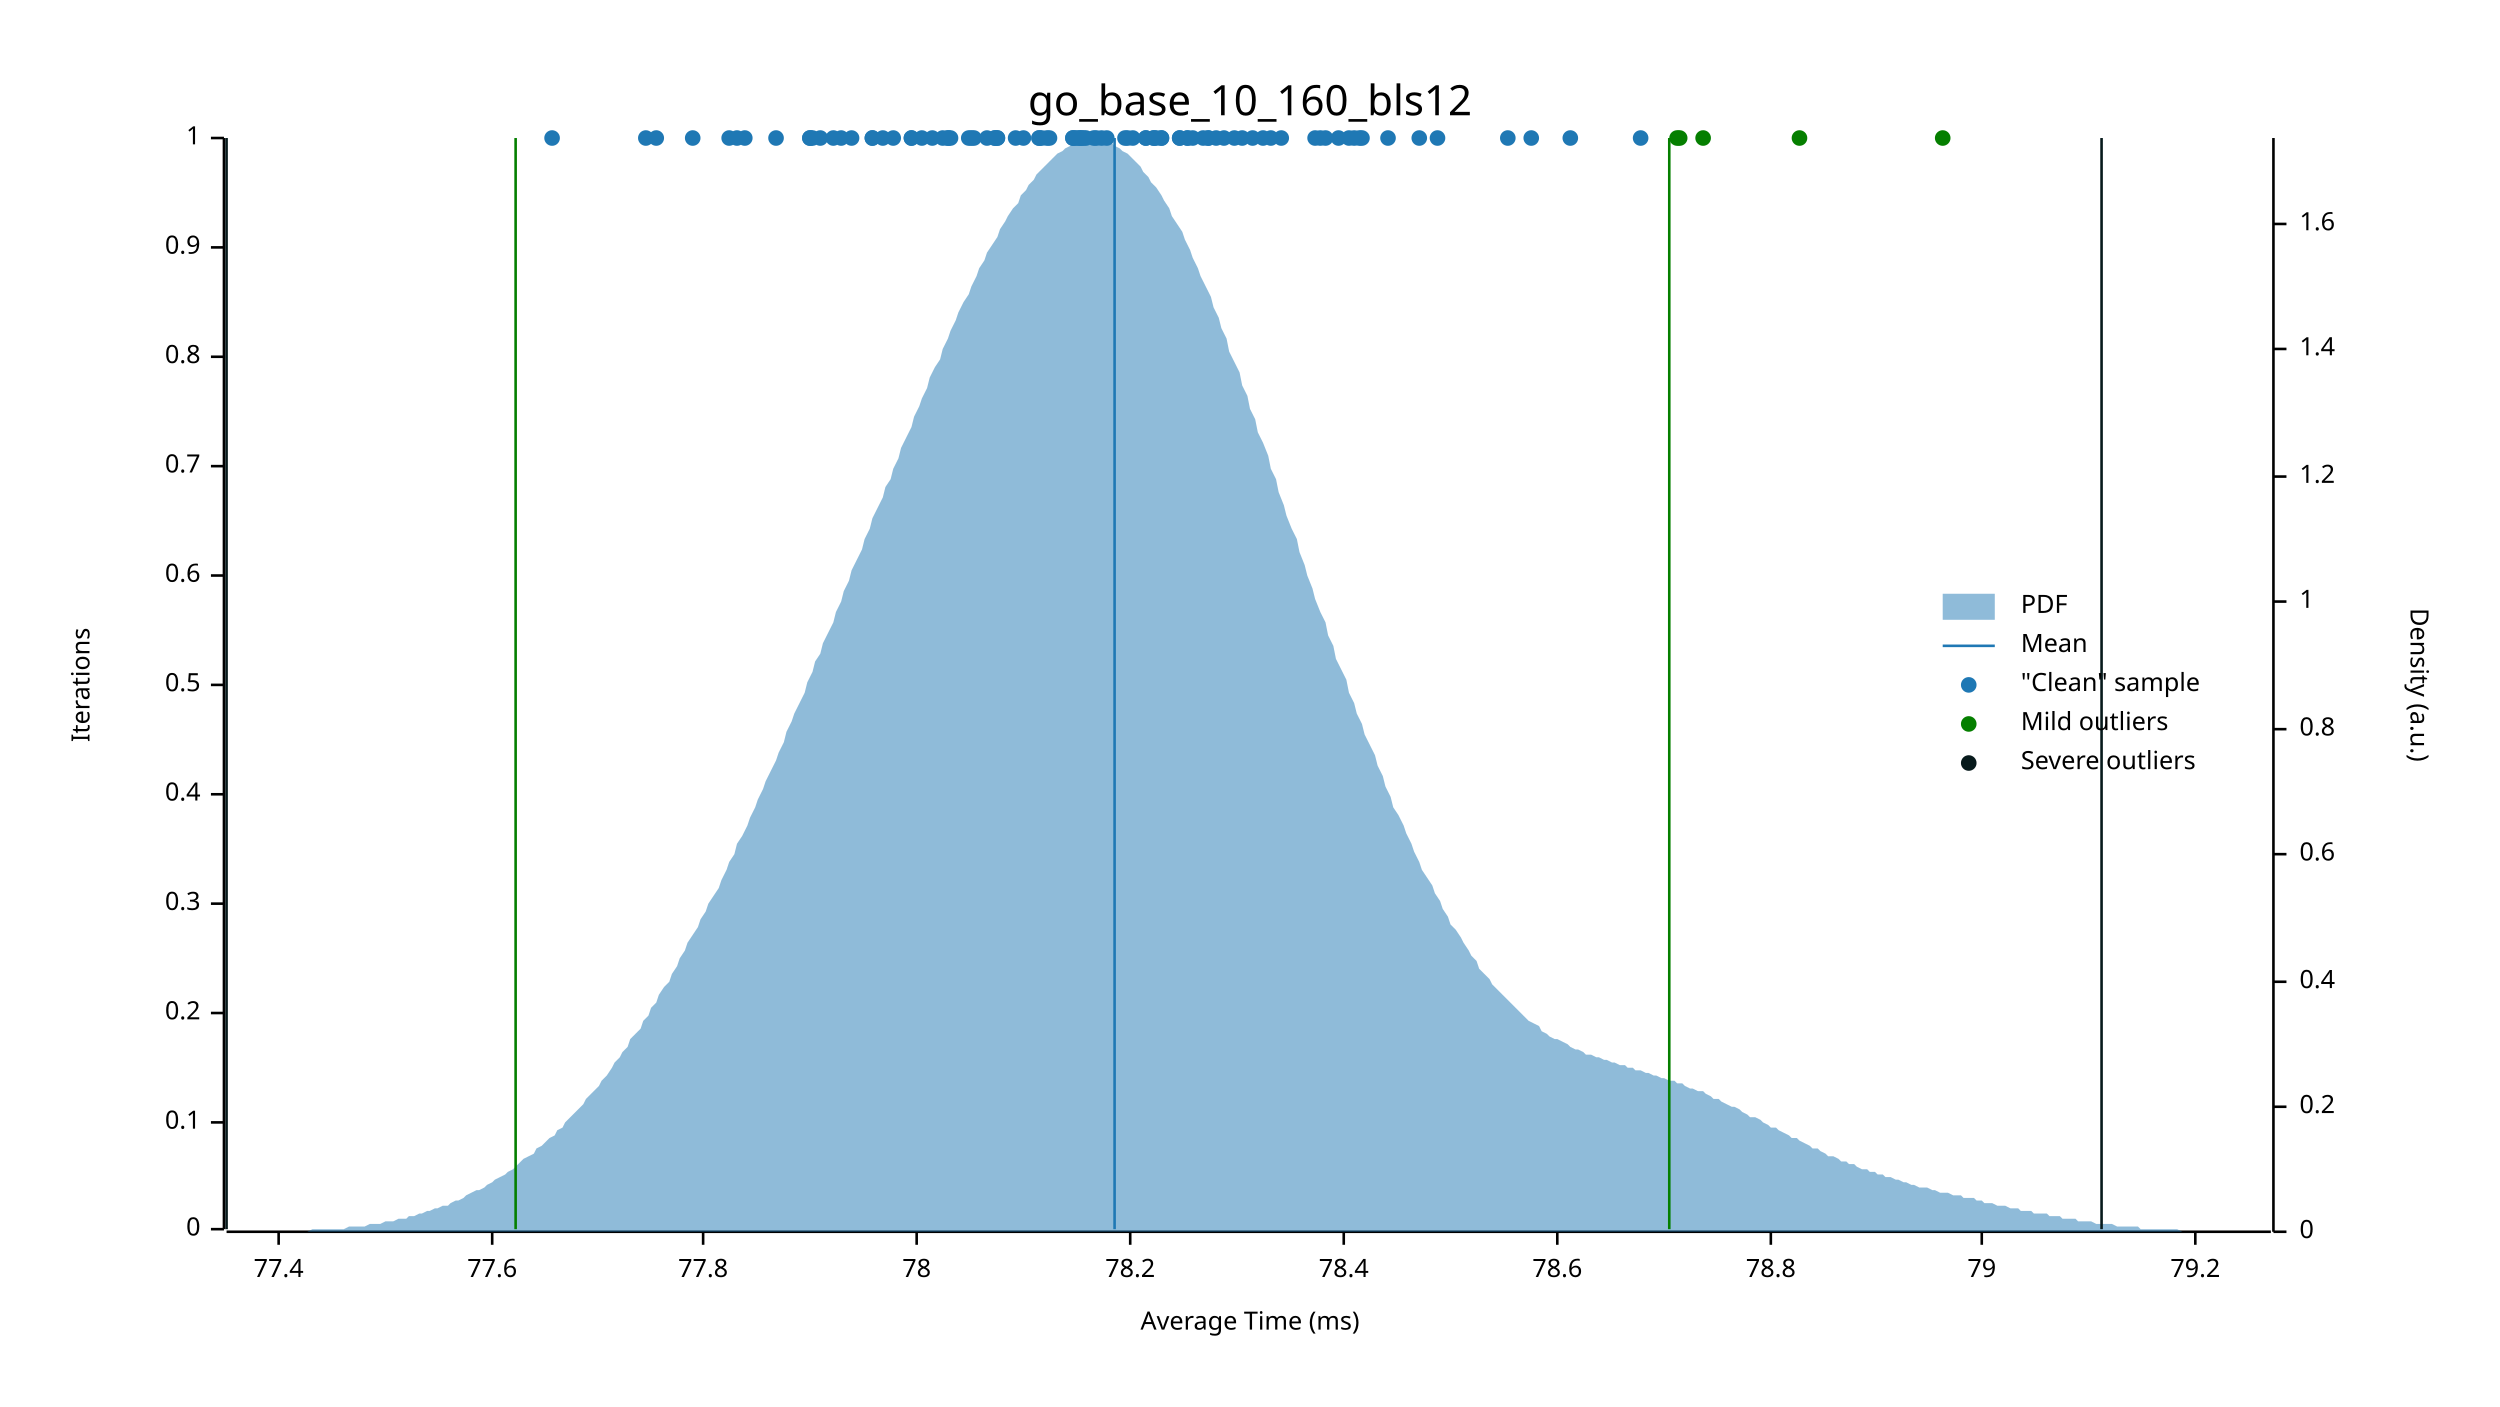
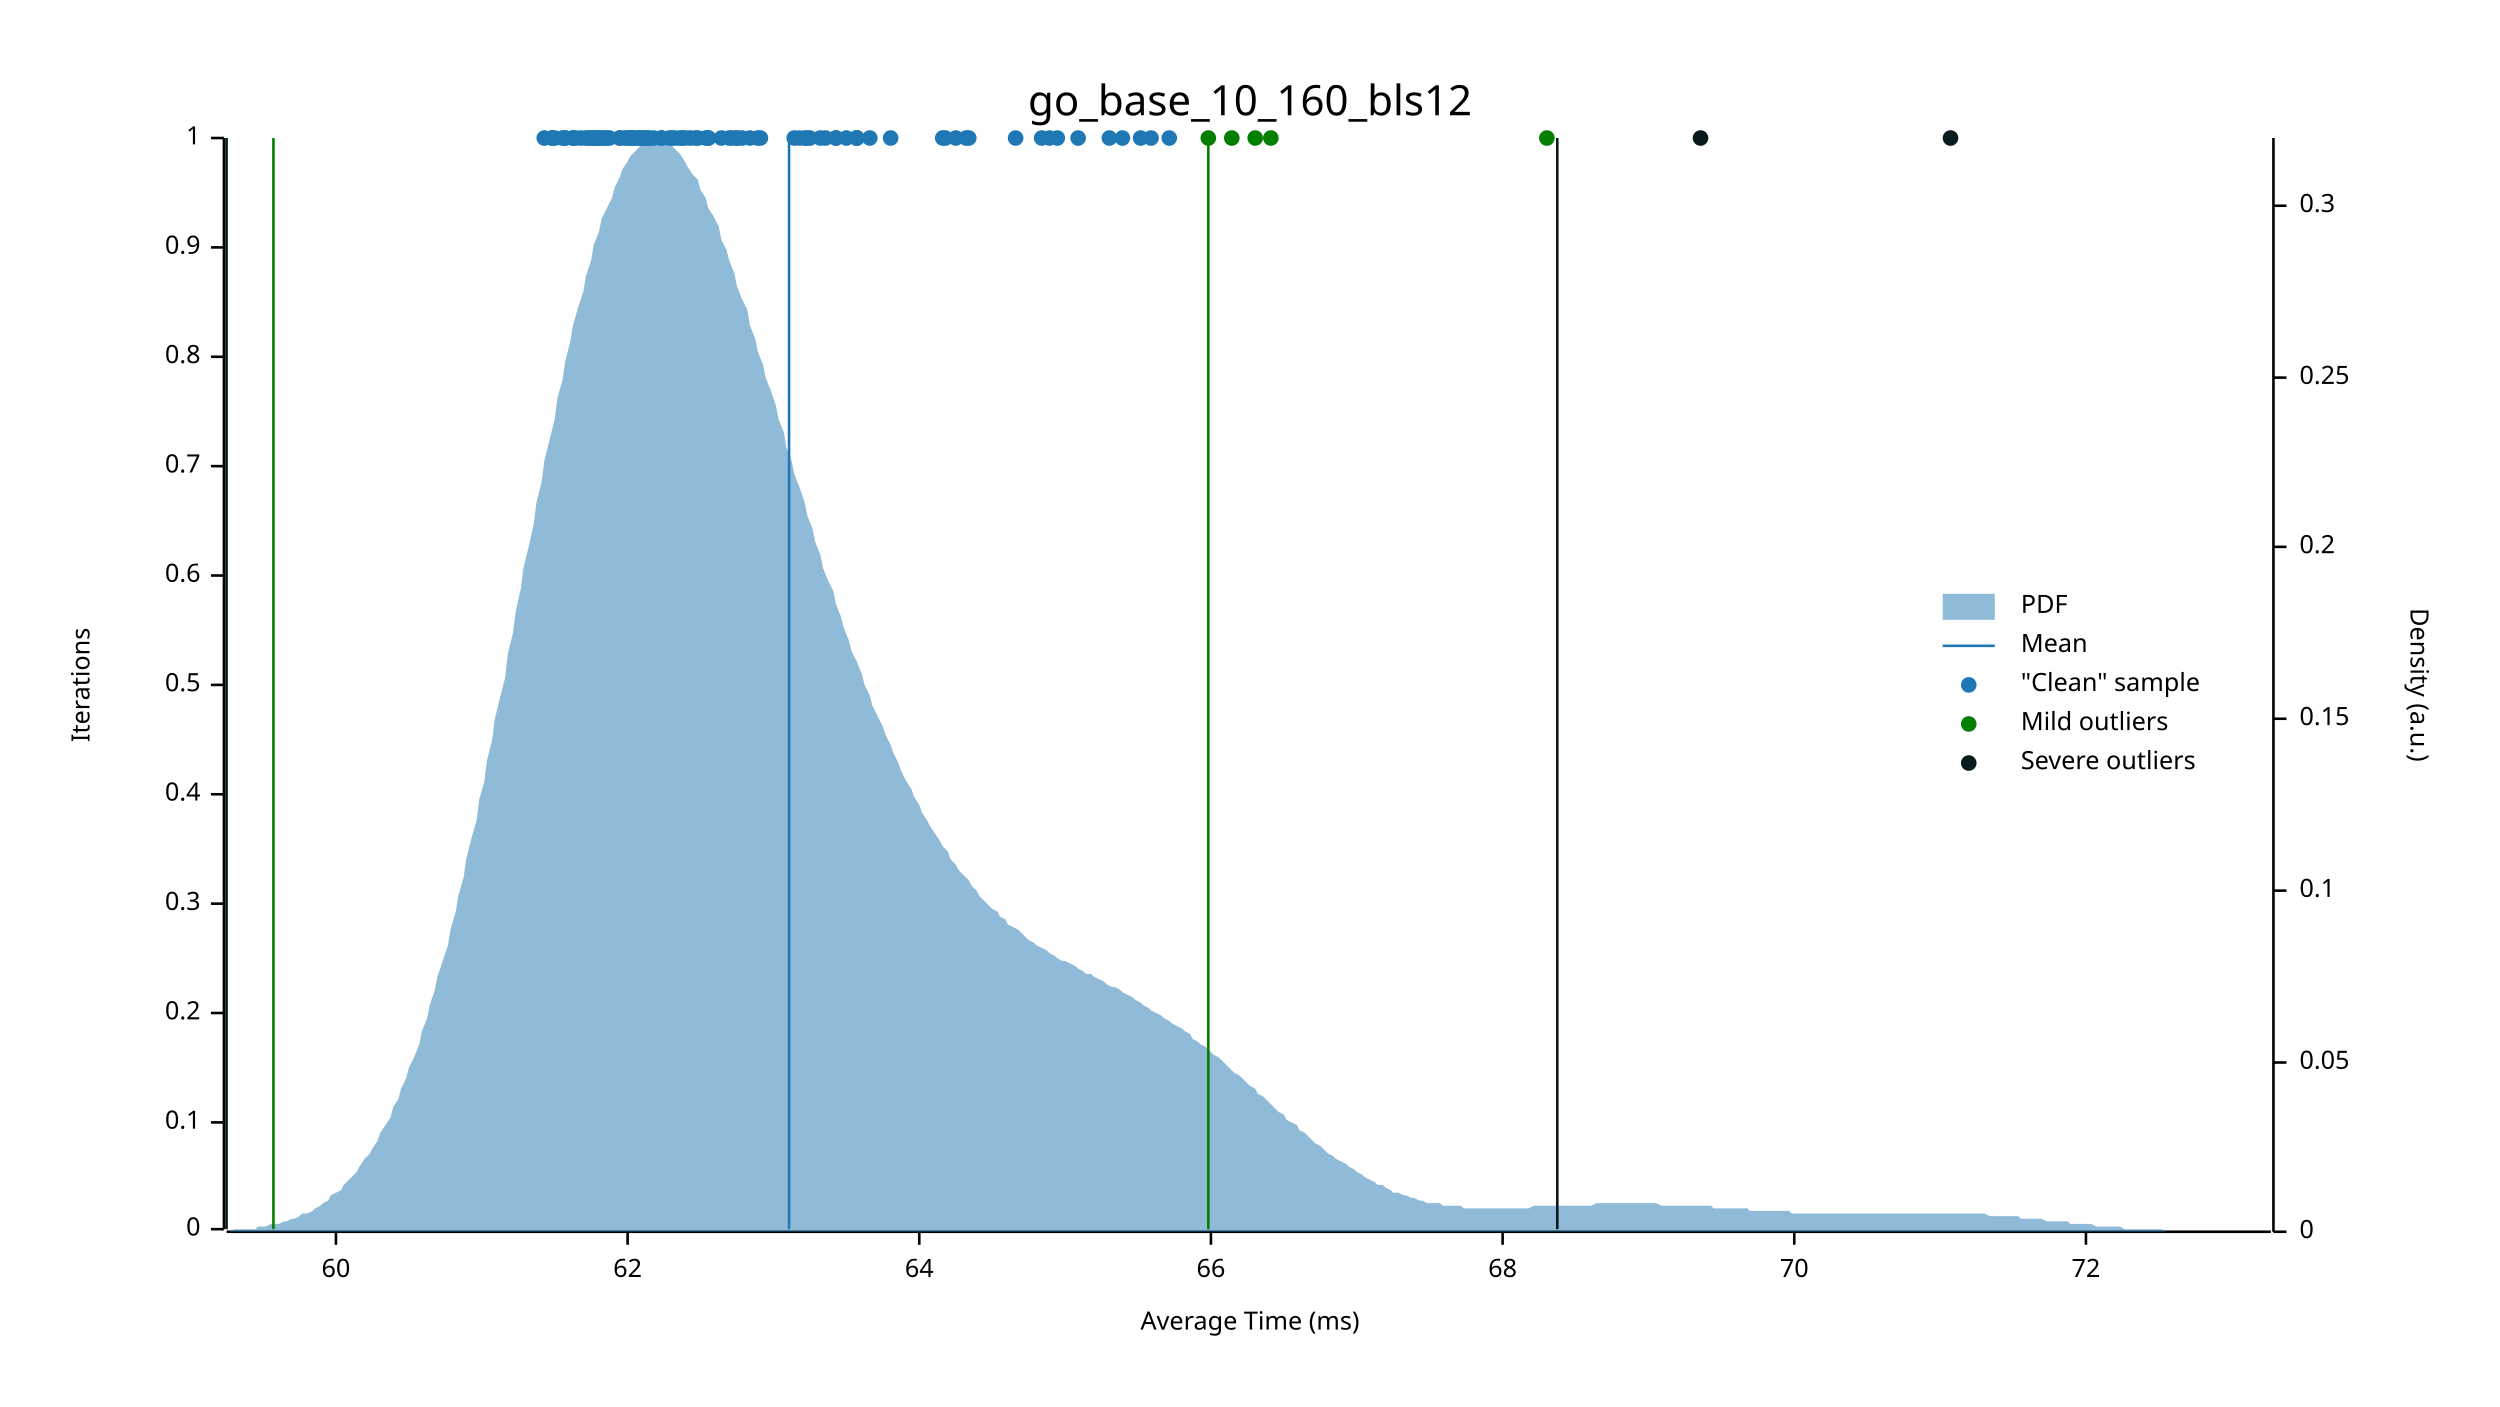
<svg xmlns="http://www.w3.org/2000/svg" width="960" height="540" viewBox="0 0 960 540">
  <text x="480" y="32" dy="0.76em" text-anchor="middle" font-family="sans-serif" font-size="16.129" opacity="1" fill="#000000">
go_base_10_160_bls12
</text>
  <text x="27" y="263" dy="0.76em" text-anchor="middle" font-family="sans-serif" font-size="9.677" opacity="1" fill="#000000" transform="rotate(270, 27, 263)">
Iterations
</text>
  <text x="480" y="513" dy="-0.5ex" text-anchor="middle" font-family="sans-serif" font-size="9.677" opacity="1" fill="#000000">
Average Time (ms)
</text>
  <polyline fill="none" opacity="1" stroke="#000000" stroke-width="1" points="86,53 86,472 " />
  <text x="77" y="472" dy="0.5ex" text-anchor="end" font-family="sans-serif" font-size="9.677" opacity="1" fill="#000000">
0
</text>
  <polyline fill="none" opacity="1" stroke="#000000" stroke-width="1" points="81,472 86,472 " />
  <text x="77" y="431" dy="0.5ex" text-anchor="end" font-family="sans-serif" font-size="9.677" opacity="1" fill="#000000">
0.1
</text>
  <polyline fill="none" opacity="1" stroke="#000000" stroke-width="1" points="81,431 86,431 " />
  <text x="77" y="389" dy="0.5ex" text-anchor="end" font-family="sans-serif" font-size="9.677" opacity="1" fill="#000000">
0.2
</text>
  <polyline fill="none" opacity="1" stroke="#000000" stroke-width="1" points="81,389 86,389 " />
  <text x="77" y="347" dy="0.5ex" text-anchor="end" font-family="sans-serif" font-size="9.677" opacity="1" fill="#000000">
0.3
</text>
  <polyline fill="none" opacity="1" stroke="#000000" stroke-width="1" points="81,347 86,347 " />
  <text x="77" y="305" dy="0.5ex" text-anchor="end" font-family="sans-serif" font-size="9.677" opacity="1" fill="#000000">
0.4
</text>
  <polyline fill="none" opacity="1" stroke="#000000" stroke-width="1" points="81,305 86,305 " />
  <text x="77" y="263" dy="0.5ex" text-anchor="end" font-family="sans-serif" font-size="9.677" opacity="1" fill="#000000">
0.5
</text>
  <polyline fill="none" opacity="1" stroke="#000000" stroke-width="1" points="81,263 86,263 " />
  <text x="77" y="221" dy="0.5ex" text-anchor="end" font-family="sans-serif" font-size="9.677" opacity="1" fill="#000000">
0.6
</text>
  <polyline fill="none" opacity="1" stroke="#000000" stroke-width="1" points="81,221 86,221 " />
  <text x="77" y="179" dy="0.5ex" text-anchor="end" font-family="sans-serif" font-size="9.677" opacity="1" fill="#000000">
0.7
</text>
  <polyline fill="none" opacity="1" stroke="#000000" stroke-width="1" points="81,179 86,179 " />
  <text x="77" y="137" dy="0.5ex" text-anchor="end" font-family="sans-serif" font-size="9.677" opacity="1" fill="#000000">
0.8
</text>
  <polyline fill="none" opacity="1" stroke="#000000" stroke-width="1" points="81,137 86,137 " />
  <text x="77" y="95" dy="0.5ex" text-anchor="end" font-family="sans-serif" font-size="9.677" opacity="1" fill="#000000">
0.9
</text>
  <polyline fill="none" opacity="1" stroke="#000000" stroke-width="1" points="81,95 86,95 " />
  <text x="77" y="53" dy="0.5ex" text-anchor="end" font-family="sans-serif" font-size="9.677" opacity="1" fill="#000000">
1
</text>
  <polyline fill="none" opacity="1" stroke="#000000" stroke-width="1" points="81,53 86,53 " />
  <polyline fill="none" opacity="1" stroke="#000000" stroke-width="1" points="87,473 872,473 " />
-   <text x="107" y="483" dy="0.76em" text-anchor="middle" font-family="sans-serif" font-size="9.677" opacity="1" fill="#000000">
- 77.4
- </text>
-   <polyline fill="none" opacity="1" stroke="#000000" stroke-width="1" points="107,473 107,478 " />
-   <text x="189" y="483" dy="0.76em" text-anchor="middle" font-family="sans-serif" font-size="9.677" opacity="1" fill="#000000">
- 77.6
- </text>
-   <polyline fill="none" opacity="1" stroke="#000000" stroke-width="1" points="189,473 189,478 " />
-   <text x="270" y="483" dy="0.76em" text-anchor="middle" font-family="sans-serif" font-size="9.677" opacity="1" fill="#000000">
- 77.8
- </text>
-   <polyline fill="none" opacity="1" stroke="#000000" stroke-width="1" points="270,473 270,478 " />
-   <text x="352" y="483" dy="0.76em" text-anchor="middle" font-family="sans-serif" font-size="9.677" opacity="1" fill="#000000">
- 78
- </text>
-   <polyline fill="none" opacity="1" stroke="#000000" stroke-width="1" points="352,473 352,478 " />
-   <text x="434" y="483" dy="0.76em" text-anchor="middle" font-family="sans-serif" font-size="9.677" opacity="1" fill="#000000">
- 78.2
- </text>
-   <polyline fill="none" opacity="1" stroke="#000000" stroke-width="1" points="434,473 434,478 " />
-   <text x="516" y="483" dy="0.76em" text-anchor="middle" font-family="sans-serif" font-size="9.677" opacity="1" fill="#000000">
- 78.4
- </text>
-   <polyline fill="none" opacity="1" stroke="#000000" stroke-width="1" points="516,473 516,478 " />
-   <text x="598" y="483" dy="0.76em" text-anchor="middle" font-family="sans-serif" font-size="9.677" opacity="1" fill="#000000">
- 78.6
- </text>
-   <polyline fill="none" opacity="1" stroke="#000000" stroke-width="1" points="598,473 598,478 " />
-   <text x="680" y="483" dy="0.76em" text-anchor="middle" font-family="sans-serif" font-size="9.677" opacity="1" fill="#000000">
- 78.8
- </text>
-   <polyline fill="none" opacity="1" stroke="#000000" stroke-width="1" points="680,473 680,478 " />
-   <text x="761" y="483" dy="0.76em" text-anchor="middle" font-family="sans-serif" font-size="9.677" opacity="1" fill="#000000">
- 79
- </text>
-   <polyline fill="none" opacity="1" stroke="#000000" stroke-width="1" points="761,473 761,478 " />
-   <text x="843" y="483" dy="0.76em" text-anchor="middle" font-family="sans-serif" font-size="9.677" opacity="1" fill="#000000">
- 79.2
- </text>
-   <polyline fill="none" opacity="1" stroke="#000000" stroke-width="1" points="843,473 843,478 " />
+   <text x="129" y="483" dy="0.76em" text-anchor="middle" font-family="sans-serif" font-size="9.677" opacity="1" fill="#000000">
+ 60
+ </text>
+   <polyline fill="none" opacity="1" stroke="#000000" stroke-width="1" points="129,473 129,478 " />
+   <text x="241" y="483" dy="0.76em" text-anchor="middle" font-family="sans-serif" font-size="9.677" opacity="1" fill="#000000">
+ 62
+ </text>
+   <polyline fill="none" opacity="1" stroke="#000000" stroke-width="1" points="241,473 241,478 " />
+   <text x="353" y="483" dy="0.76em" text-anchor="middle" font-family="sans-serif" font-size="9.677" opacity="1" fill="#000000">
+ 64
+ </text>
+   <polyline fill="none" opacity="1" stroke="#000000" stroke-width="1" points="353,473 353,478 " />
+   <text x="465" y="483" dy="0.76em" text-anchor="middle" font-family="sans-serif" font-size="9.677" opacity="1" fill="#000000">
+ 66
+ </text>
+   <polyline fill="none" opacity="1" stroke="#000000" stroke-width="1" points="465,473 465,478 " />
+   <text x="577" y="483" dy="0.76em" text-anchor="middle" font-family="sans-serif" font-size="9.677" opacity="1" fill="#000000">
+ 68
+ </text>
+   <polyline fill="none" opacity="1" stroke="#000000" stroke-width="1" points="577,473 577,478 " />
+   <text x="689" y="483" dy="0.76em" text-anchor="middle" font-family="sans-serif" font-size="9.677" opacity="1" fill="#000000">
+ 70
+ </text>
+   <polyline fill="none" opacity="1" stroke="#000000" stroke-width="1" points="689,473 689,478 " />
+   <text x="801" y="483" dy="0.76em" text-anchor="middle" font-family="sans-serif" font-size="9.677" opacity="1" fill="#000000">
+ 72
+ </text>
+   <polyline fill="none" opacity="1" stroke="#000000" stroke-width="1" points="801,473 801,478 " />
  <text x="933" y="263" dy="0.76em" text-anchor="middle" font-family="sans-serif" font-size="9.677" opacity="1" fill="#000000" transform="rotate(90, 933, 263)">
Density (a.u.)
</text>
  <polyline fill="none" opacity="1" stroke="#000000" stroke-width="1" points="873,53 873,473 " />
  <text x="883" y="473" dy="0.5ex" text-anchor="start" font-family="sans-serif" font-size="9.677" opacity="1" fill="#000000">
0
</text>
  <polyline fill="none" opacity="1" stroke="#000000" stroke-width="1" points="873,473 878,473 " />
-   <text x="883" y="425" dy="0.5ex" text-anchor="start" font-family="sans-serif" font-size="9.677" opacity="1" fill="#000000">
+   <text x="883" y="408" dy="0.5ex" text-anchor="start" font-family="sans-serif" font-size="9.677" opacity="1" fill="#000000">
+ 0.05
+ </text>
+   <polyline fill="none" opacity="1" stroke="#000000" stroke-width="1" points="873,408 878,408 " />
+   <text x="883" y="342" dy="0.5ex" text-anchor="start" font-family="sans-serif" font-size="9.677" opacity="1" fill="#000000">
+ 0.1
+ </text>
+   <polyline fill="none" opacity="1" stroke="#000000" stroke-width="1" points="873,342 878,342 " />
+   <text x="883" y="276" dy="0.5ex" text-anchor="start" font-family="sans-serif" font-size="9.677" opacity="1" fill="#000000">
+ 0.15
+ </text>
+   <polyline fill="none" opacity="1" stroke="#000000" stroke-width="1" points="873,276 878,276 " />
+   <text x="883" y="210" dy="0.5ex" text-anchor="start" font-family="sans-serif" font-size="9.677" opacity="1" fill="#000000">
0.2
</text>
-   <polyline fill="none" opacity="1" stroke="#000000" stroke-width="1" points="873,425 878,425 " />
-   <text x="883" y="377" dy="0.5ex" text-anchor="start" font-family="sans-serif" font-size="9.677" opacity="1" fill="#000000">
- 0.4
- </text>
-   <polyline fill="none" opacity="1" stroke="#000000" stroke-width="1" points="873,377 878,377 " />
-   <text x="883" y="328" dy="0.5ex" text-anchor="start" font-family="sans-serif" font-size="9.677" opacity="1" fill="#000000">
- 0.6
- </text>
-   <polyline fill="none" opacity="1" stroke="#000000" stroke-width="1" points="873,328 878,328 " />
-   <text x="883" y="280" dy="0.5ex" text-anchor="start" font-family="sans-serif" font-size="9.677" opacity="1" fill="#000000">
- 0.8
- </text>
-   <polyline fill="none" opacity="1" stroke="#000000" stroke-width="1" points="873,280 878,280 " />
-   <text x="883" y="231" dy="0.5ex" text-anchor="start" font-family="sans-serif" font-size="9.677" opacity="1" fill="#000000">
- 1
- </text>
-   <polyline fill="none" opacity="1" stroke="#000000" stroke-width="1" points="873,231 878,231 " />
-   <text x="883" y="183" dy="0.5ex" text-anchor="start" font-family="sans-serif" font-size="9.677" opacity="1" fill="#000000">
- 1.2
- </text>
-   <polyline fill="none" opacity="1" stroke="#000000" stroke-width="1" points="873,183 878,183 " />
-   <text x="883" y="134" dy="0.5ex" text-anchor="start" font-family="sans-serif" font-size="9.677" opacity="1" fill="#000000">
- 1.4
- </text>
-   <polyline fill="none" opacity="1" stroke="#000000" stroke-width="1" points="873,134 878,134 " />
-   <text x="883" y="86" dy="0.5ex" text-anchor="start" font-family="sans-serif" font-size="9.677" opacity="1" fill="#000000">
- 1.6
- </text>
-   <polyline fill="none" opacity="1" stroke="#000000" stroke-width="1" points="873,86 878,86 " />
-   <polygon opacity="0.5" fill="#1F78B4" points="87,473 88,473 90,473 91,473 93,473 94,473 96,473 98,473 99,473 101,473 102,473 104,473 105,473 107,473 109,473 110,473 112,473 113,473 115,473 116,473 118,473 120,472 121,472 123,472 124,472 126,472 127,472 129,472 131,472 132,472 134,471 135,471 137,471 138,471 140,471 142,470 143,470 145,470 146,470 148,469 150,469 151,469 153,468 154,468 156,468 157,467 159,467 161,466 162,466 164,465 165,465 167,464 168,464 170,463 172,463 173,462 175,461 176,461 178,460 179,459 181,458 183,457 184,457 186,456 187,455 189,454 190,453 192,452 194,451 195,450 197,449 198,448 200,446 201,445 203,444 205,443 206,441 208,440 209,439 211,437 213,436 214,434 216,433 217,431 219,429 220,428 222,426 224,424 225,422 227,420 228,419 230,417 231,415 233,413 235,410 236,408 238,406 239,404 241,402 242,399 244,397 246,395 247,392 249,390 250,387 252,385 253,382 255,379 257,377 258,374 260,371 261,368 263,365 264,362 266,359 268,356 269,353 271,350 272,347 274,344 276,341 277,338 279,334 280,331 282,328 283,324 285,321 287,317 288,314 290,310 291,307 293,303 294,300 296,296 298,292 299,289 301,285 302,281 304,277 305,274 307,270 309,266 310,262 312,258 313,254 315,251 316,247 318,243 320,239 321,235 323,231 324,227 326,223 327,219 329,215 331,211 332,207 334,203 335,199 337,195 339,191 340,187 342,184 343,180 345,176 346,172 348,168 350,164 351,160 353,156 354,153 356,149 357,145 359,141 361,138 362,134 364,130 365,127 367,123 368,120 370,116 372,113 373,110 375,106 376,103 378,100 379,97 381,94 383,91 384,88 386,85 387,83 389,80 391,78 392,75 394,73 395,71 397,69 398,67 400,65 402,63 403,62 405,60 406,59 408,58 409,57 411,56 413,55 414,54 416,54 417,54 419,54 420,53 422,54 424,54 425,54 427,55 428,56 430,57 431,58 433,59 435,61 436,62 438,64 439,66 441,68 442,70 444,72 446,75 447,77 449,80 450,83 452,86 454,89 455,92 457,96 458,99 460,103 461,106 463,110 465,114 466,118 468,122 469,126 471,130 472,135 474,139 476,143 477,148 479,152 480,157 482,161 483,166 485,170 487,175 488,180 490,184 491,189 493,194 494,198 496,203 498,207 499,212 501,217 502,221 504,226 505,230 507,235 509,239 510,244 512,248 513,253 515,257 517,261 518,266 520,270 521,274 523,278 524,282 526,286 528,290 529,294 531,298 532,302 534,306 535,310 537,313 539,317 540,320 542,324 543,327 545,331 546,334 548,337 550,340 551,343 553,346 554,349 556,352 557,355 559,357 561,360 562,362 564,365 565,367 567,369 568,372 570,374 572,376 573,378 575,380 576,381 578,383 580,385 581,386 583,388 584,389 586,391 587,392 589,393 591,394 592,396 594,397 595,398 597,399 598,399 600,400 602,401 603,402 605,403 606,403 608,404 609,405 611,405 613,406 614,406 616,407 617,407 619,408 620,408 622,409 624,409 625,410 627,410 628,411 630,411 632,412 633,412 635,413 636,413 638,414 639,414 641,415 643,415 644,416 646,416 647,417 649,418 650,418 652,419 654,419 655,420 657,421 658,422 660,422 661,423 663,424 665,425 666,425 668,426 669,427 671,428 672,429 674,429 676,430 677,431 679,432 680,433 682,433 683,434 685,435 687,436 688,437 690,437 691,438 693,439 695,440 696,441 698,441 699,442 701,443 702,444 704,444 706,445 707,446 709,446 710,447 712,447 713,448 715,449 717,449 718,450 720,450 721,451 723,451 724,452 726,452 728,453 729,453 731,454 732,454 734,455 735,455 737,456 739,456 740,456 742,457 743,457 745,458 746,458 748,458 750,459 751,459 753,459 754,460 756,460 758,460 759,461 761,461 762,462 764,462 765,462 767,463 769,463 770,463 772,464 773,464 775,464 776,465 778,465 780,465 781,466 783,466 784,466 786,466 787,467 789,467 791,467 792,468 794,468 795,468 797,468 798,469 800,469 802,469 803,469 805,470 806,470 808,470 809,470 811,470 813,471 814,471 816,471 817,471 819,471 821,471 822,472 824,472 825,472 827,472 828,472 830,472 832,472 833,472 835,472 836,472 838,473 839,473 841,473 843,473 844,473 846,473 847,473 849,473 850,473 852,473 854,473 855,473 857,473 858,473 860,473 861,473 863,473 865,473 866,473 868,473 869,473 871,473 873,473 873,473 87,473 " />
-   <polyline fill="none" opacity="1" stroke="#1F78B4" stroke-width="1" points="428,472 428,53 " />
-   <polyline fill="none" opacity="1" stroke="#057F00" stroke-width="1" points="198,472 198,53 " />
-   <polyline fill="none" opacity="1" stroke="#057F00" stroke-width="1" points="641,472 641,53 " />
+   <polyline fill="none" opacity="1" stroke="#000000" stroke-width="1" points="873,210 878,210 " />
+   <text x="883" y="145" dy="0.5ex" text-anchor="start" font-family="sans-serif" font-size="9.677" opacity="1" fill="#000000">
+ 0.25
+ </text>
+   <polyline fill="none" opacity="1" stroke="#000000" stroke-width="1" points="873,145 878,145 " />
+   <text x="883" y="79" dy="0.5ex" text-anchor="start" font-family="sans-serif" font-size="9.677" opacity="1" fill="#000000">
+ 0.3
+ </text>
+   <polyline fill="none" opacity="1" stroke="#000000" stroke-width="1" points="873,79 878,79 " />
+   <polygon opacity="0.5" fill="#1F78B4" points="87,473 88,473 90,472 91,472 93,472 94,472 96,472 98,472 99,471 101,471 102,471 104,470 105,470 107,470 109,469 110,469 112,468 113,468 115,467 116,466 118,466 120,465 121,464 123,463 124,462 126,461 127,459 129,458 131,457 132,455 134,453 135,452 137,450 138,448 140,445 142,443 143,441 145,438 146,435 148,432 150,429 151,425 153,422 154,418 156,414 157,410 159,406 161,401 162,396 164,391 165,386 167,380 168,375 170,369 172,363 173,357 175,350 176,344 178,337 179,330 181,322 183,315 184,307 186,300 187,292 189,284 190,276 192,268 194,260 195,251 197,243 198,235 200,226 201,218 203,210 205,201 206,193 208,185 209,177 211,169 213,161 214,153 216,146 217,139 219,131 220,125 222,118 224,112 225,106 227,100 228,94 230,89 231,84 233,80 235,76 236,72 238,68 239,65 241,62 242,60 244,58 246,56 247,55 249,54 250,54 252,53 253,54 255,54 257,55 258,56 260,58 261,59 263,62 264,64 266,67 268,69 269,73 271,76 272,80 274,83 276,87 277,92 279,96 280,100 282,105 283,110 285,115 287,119 288,125 290,130 291,135 293,140 294,145 296,150 298,156 299,161 301,166 302,172 304,177 305,182 307,187 309,193 310,198 312,203 313,208 315,213 316,218 318,223 320,227 321,232 323,237 324,241 326,246 327,250 329,254 331,259 332,263 334,267 335,271 337,275 339,279 340,282 342,286 343,289 345,293 346,296 348,300 350,303 351,306 353,309 354,312 356,315 357,317 359,320 361,323 362,325 364,327 365,330 367,332 368,334 370,336 372,338 373,340 375,342 376,344 378,346 379,347 381,349 383,350 384,352 386,353 387,355 389,356 391,357 392,358 394,360 395,361 397,362 398,363 400,364 402,365 403,366 405,367 406,368 408,369 409,369 411,370 413,371 414,372 416,373 417,374 419,374 420,375 422,376 424,377 425,378 427,379 428,379 430,380 431,381 433,382 435,383 436,384 438,385 439,386 441,387 442,388 444,389 446,390 447,391 449,392 450,393 452,394 454,395 455,396 457,397 458,399 460,400 461,401 463,402 465,404 466,405 468,406 469,407 471,409 472,410 474,412 476,413 477,414 479,416 480,417 482,418 483,420 485,421 487,423 488,424 490,426 491,427 493,428 494,430 496,431 498,432 499,434 501,435 502,436 504,438 505,439 507,440 509,442 510,443 512,444 513,445 515,446 517,447 518,448 520,449 521,450 523,451 524,452 526,453 528,454 529,455 531,455 532,456 534,457 535,458 537,458 539,459 540,459 542,460 543,460 545,461 546,461 548,462 550,462 551,462 553,462 554,463 556,463 557,463 559,463 561,463 562,464 564,464 565,464 567,464 568,464 570,464 572,464 573,464 575,464 576,464 578,464 580,464 581,464 583,464 584,464 586,464 587,464 589,463 591,463 592,463 594,463 595,463 597,463 598,463 600,463 602,463 603,463 605,463 606,463 608,463 609,463 611,463 613,462 614,462 616,462 617,462 619,462 620,462 622,462 624,462 625,462 627,462 628,462 630,462 632,462 633,462 635,462 636,462 638,463 639,463 641,463 643,463 644,463 646,463 647,463 649,463 650,463 652,463 654,463 655,463 657,463 658,464 660,464 661,464 663,464 665,464 666,464 668,464 669,464 671,464 672,465 674,465 676,465 677,465 679,465 680,465 682,465 683,465 685,465 687,465 688,466 690,466 691,466 693,466 695,466 696,466 698,466 699,466 701,466 702,466 704,466 706,466 707,466 709,466 710,466 712,466 713,466 715,466 717,466 718,466 720,466 721,466 723,466 724,466 726,466 728,466 729,466 731,466 732,466 734,466 735,466 737,466 739,466 740,466 742,466 743,466 745,466 746,466 748,466 750,466 751,466 753,466 754,466 756,466 758,466 759,466 761,466 762,466 764,467 765,467 767,467 769,467 770,467 772,467 773,467 775,467 776,468 778,468 780,468 781,468 783,468 784,468 786,469 787,469 789,469 791,469 792,469 794,469 795,470 797,470 798,470 800,470 802,470 803,470 805,471 806,471 808,471 809,471 811,471 813,471 814,471 816,472 817,472 819,472 821,472 822,472 824,472 825,472 827,472 828,472 830,472 832,473 833,473 835,473 836,473 838,473 839,473 841,473 843,473 844,473 846,473 847,473 849,473 850,473 852,473 854,473 855,473 857,473 858,473 860,473 861,473 863,473 865,473 866,473 868,473 869,473 871,473 873,473 873,473 87,473 " />
+   <polyline fill="none" opacity="1" stroke="#1F78B4" stroke-width="1" points="303,472 303,53 " />
+   <polyline fill="none" opacity="1" stroke="#057F00" stroke-width="1" points="105,472 105,53 " />
+   <polyline fill="none" opacity="1" stroke="#057F00" stroke-width="1" points="464,472 464,53 " />
  <polyline fill="none" opacity="1" stroke="#071A1C" stroke-width="1" points="87,472 87,53 " />
-   <polyline fill="none" opacity="1" stroke="#071A1C" stroke-width="1" points="807,472 807,53 " />
-   <circle cx="470" cy="53" r="3" opacity="1" fill="#1F78B4" stroke="none" stroke-width="1" />
-   <circle cx="425" cy="53" r="3" opacity="1" fill="#1F78B4" stroke="none" stroke-width="1" />
-   <circle cx="433" cy="53" r="3" opacity="1" fill="#1F78B4" stroke="none" stroke-width="1" />
-   <circle cx="421" cy="53" r="3" opacity="1" fill="#1F78B4" stroke="none" stroke-width="1" />
-   <circle cx="462" cy="53" r="3" opacity="1" fill="#1F78B4" stroke="none" stroke-width="1" />
+   <polyline fill="none" opacity="1" stroke="#071A1C" stroke-width="1" points="598,472 598,53 " />
  <circle cx="403" cy="53" r="3" opacity="1" fill="#1F78B4" stroke="none" stroke-width="1" />
-   <circle cx="412" cy="53" r="3" opacity="1" fill="#1F78B4" stroke="none" stroke-width="1" />
-   <circle cx="298" cy="53" r="3" opacity="1" fill="#1F78B4" stroke="none" stroke-width="1" />
+   <circle cx="241" cy="53" r="3" opacity="1" fill="#1F78B4" stroke="none" stroke-width="1" />
+   <circle cx="248" cy="53" r="3" opacity="1" fill="#1F78B4" stroke="none" stroke-width="1" />
+   <circle cx="390" cy="53" r="3" opacity="1" fill="#1F78B4" stroke="none" stroke-width="1" />
+   <circle cx="226" cy="53" r="3" opacity="1" fill="#1F78B4" stroke="none" stroke-width="1" />
+   <circle cx="246" cy="53" r="3" opacity="1" fill="#1F78B4" stroke="none" stroke-width="1" />
+   <circle cx="367" cy="53" r="3" opacity="1" fill="#1F78B4" stroke="none" stroke-width="1" />
+   <circle cx="251" cy="53" r="3" opacity="1" fill="#1F78B4" stroke="none" stroke-width="1" />
+   <circle cx="283" cy="53" r="3" opacity="1" fill="#1F78B4" stroke="none" stroke-width="1" />
+   <circle cx="243" cy="53" r="3" opacity="1" fill="#1F78B4" stroke="none" stroke-width="1" />
+   <circle cx="213" cy="53" r="3" opacity="1" fill="#1F78B4" stroke="none" stroke-width="1" />
+   <circle cx="232" cy="53" r="3" opacity="1" fill="#1F78B4" stroke="none" stroke-width="1" />
+   <circle cx="261" cy="53" r="3" opacity="1" fill="#1F78B4" stroke="none" stroke-width="1" />
+   <circle cx="307" cy="53" r="3" opacity="1" fill="#1F78B4" stroke="none" stroke-width="1" />
+   <circle cx="442" cy="53" r="3" opacity="1" fill="#1F78B4" stroke="none" stroke-width="1" />
+   <circle cx="263" cy="53" r="3" opacity="1" fill="#1F78B4" stroke="none" stroke-width="1" />
+   <circle cx="247" cy="53" r="3" opacity="1" fill="#1F78B4" stroke="none" stroke-width="1" />
+   <circle cx="334" cy="53" r="3" opacity="1" fill="#1F78B4" stroke="none" stroke-width="1" />
+   <circle cx="305" cy="53" r="3" opacity="1" fill="#1F78B4" stroke="none" stroke-width="1" />
+   <circle cx="272" cy="53" r="3" opacity="1" fill="#1F78B4" stroke="none" stroke-width="1" />
+   <circle cx="280" cy="53" r="3" opacity="1" fill="#1F78B4" stroke="none" stroke-width="1" />
+   <circle cx="225" cy="53" r="3" opacity="1" fill="#1F78B4" stroke="none" stroke-width="1" />
+   <circle cx="268" cy="53" r="3" opacity="1" fill="#1F78B4" stroke="none" stroke-width="1" />
+   <circle cx="262" cy="53" r="3" opacity="1" fill="#1F78B4" stroke="none" stroke-width="1" />
+   <circle cx="371" cy="53" r="3" opacity="1" fill="#1F78B4" stroke="none" stroke-width="1" />
+   <circle cx="321" cy="53" r="3" opacity="1" fill="#1F78B4" stroke="none" stroke-width="1" />
+   <circle cx="220" cy="53" r="3" opacity="1" fill="#1F78B4" stroke="none" stroke-width="1" />
+   <circle cx="228" cy="53" r="3" opacity="1" fill="#1F78B4" stroke="none" stroke-width="1" />
+   <circle cx="217" cy="53" r="3" opacity="1" fill="#1F78B4" stroke="none" stroke-width="1" />
+   <circle cx="311" cy="53" r="3" opacity="1" fill="#1F78B4" stroke="none" stroke-width="1" />
+   <circle cx="230" cy="53" r="3" opacity="1" fill="#1F78B4" stroke="none" stroke-width="1" />
+   <circle cx="220" cy="53" r="3" opacity="1" fill="#1F78B4" stroke="none" stroke-width="1" />
+   <circle cx="342" cy="53" r="3" opacity="1" fill="#1F78B4" stroke="none" stroke-width="1" />
+   <circle cx="414" cy="53" r="3" opacity="1" fill="#1F78B4" stroke="none" stroke-width="1" />
+   <circle cx="272" cy="53" r="3" opacity="1" fill="#1F78B4" stroke="none" stroke-width="1" />
+   <circle cx="438" cy="53" r="3" opacity="1" fill="#1F78B4" stroke="none" stroke-width="1" />
+   <circle cx="449" cy="53" r="3" opacity="1" fill="#1F78B4" stroke="none" stroke-width="1" />
+   <circle cx="229" cy="53" r="3" opacity="1" fill="#1F78B4" stroke="none" stroke-width="1" />
+   <circle cx="238" cy="53" r="3" opacity="1" fill="#1F78B4" stroke="none" stroke-width="1" />
+   <circle cx="243" cy="53" r="3" opacity="1" fill="#1F78B4" stroke="none" stroke-width="1" />
+   <circle cx="267" cy="53" r="3" opacity="1" fill="#1F78B4" stroke="none" stroke-width="1" />
+   <circle cx="216" cy="53" r="3" opacity="1" fill="#1F78B4" stroke="none" stroke-width="1" />
+   <circle cx="228" cy="53" r="3" opacity="1" fill="#1F78B4" stroke="none" stroke-width="1" />
+   <circle cx="242" cy="53" r="3" opacity="1" fill="#1F78B4" stroke="none" stroke-width="1" />
+   <circle cx="238" cy="53" r="3" opacity="1" fill="#1F78B4" stroke="none" stroke-width="1" />
+   <circle cx="281" cy="53" r="3" opacity="1" fill="#1F78B4" stroke="none" stroke-width="1" />
+   <circle cx="310" cy="53" r="3" opacity="1" fill="#1F78B4" stroke="none" stroke-width="1" />
+   <circle cx="234" cy="53" r="3" opacity="1" fill="#1F78B4" stroke="none" stroke-width="1" />
+   <circle cx="406" cy="53" r="3" opacity="1" fill="#1F78B4" stroke="none" stroke-width="1" />
+   <circle cx="277" cy="53" r="3" opacity="1" fill="#1F78B4" stroke="none" stroke-width="1" />
+   <circle cx="245" cy="53" r="3" opacity="1" fill="#1F78B4" stroke="none" stroke-width="1" />
+   <circle cx="249" cy="53" r="3" opacity="1" fill="#1F78B4" stroke="none" stroke-width="1" />
+   <circle cx="426" cy="53" r="3" opacity="1" fill="#1F78B4" stroke="none" stroke-width="1" />
+   <circle cx="400" cy="53" r="3" opacity="1" fill="#1F78B4" stroke="none" stroke-width="1" />
+   <circle cx="221" cy="53" r="3" opacity="1" fill="#1F78B4" stroke="none" stroke-width="1" />
+   <circle cx="292" cy="53" r="3" opacity="1" fill="#1F78B4" stroke="none" stroke-width="1" />
+   <circle cx="257" cy="53" r="3" opacity="1" fill="#1F78B4" stroke="none" stroke-width="1" />
+   <circle cx="242" cy="53" r="3" opacity="1" fill="#1F78B4" stroke="none" stroke-width="1" />
+   <circle cx="325" cy="53" r="3" opacity="1" fill="#1F78B4" stroke="none" stroke-width="1" />
+   <circle cx="431" cy="53" r="3" opacity="1" fill="#1F78B4" stroke="none" stroke-width="1" />
+   <circle cx="212" cy="53" r="3" opacity="1" fill="#1F78B4" stroke="none" stroke-width="1" />
+   <circle cx="271" cy="53" r="3" opacity="1" fill="#1F78B4" stroke="none" stroke-width="1" />
+   <circle cx="258" cy="53" r="3" opacity="1" fill="#1F78B4" stroke="none" stroke-width="1" />
+   <circle cx="288" cy="53" r="3" opacity="1" fill="#1F78B4" stroke="none" stroke-width="1" />
+   <circle cx="240" cy="53" r="3" opacity="1" fill="#1F78B4" stroke="none" stroke-width="1" />
+   <circle cx="259" cy="53" r="3" opacity="1" fill="#1F78B4" stroke="none" stroke-width="1" />
+   <circle cx="233" cy="53" r="3" opacity="1" fill="#1F78B4" stroke="none" stroke-width="1" />
+   <circle cx="362" cy="53" r="3" opacity="1" fill="#1F78B4" stroke="none" stroke-width="1" />
+   <circle cx="291" cy="53" r="3" opacity="1" fill="#1F78B4" stroke="none" stroke-width="1" />
+   <circle cx="209" cy="53" r="3" opacity="1" fill="#1F78B4" stroke="none" stroke-width="1" />
+   <circle cx="230" cy="53" r="3" opacity="1" fill="#1F78B4" stroke="none" stroke-width="1" />
+   <circle cx="317" cy="53" r="3" opacity="1" fill="#1F78B4" stroke="none" stroke-width="1" />
+   <circle cx="217" cy="53" r="3" opacity="1" fill="#1F78B4" stroke="none" stroke-width="1" />
  <circle cx="372" cy="53" r="3" opacity="1" fill="#1F78B4" stroke="none" stroke-width="1" />
-   <circle cx="440" cy="53" r="3" opacity="1" fill="#1F78B4" stroke="none" stroke-width="1" />
-   <circle cx="456" cy="53" r="3" opacity="1" fill="#1F78B4" stroke="none" stroke-width="1" />
-   <circle cx="416" cy="53" r="3" opacity="1" fill="#1F78B4" stroke="none" stroke-width="1" />
-   <circle cx="358" cy="53" r="3" opacity="1" fill="#1F78B4" stroke="none" stroke-width="1" />
-   <circle cx="523" cy="53" r="3" opacity="1" fill="#1F78B4" stroke="none" stroke-width="1" />
-   <circle cx="420" cy="53" r="3" opacity="1" fill="#1F78B4" stroke="none" stroke-width="1" />
-   <circle cx="505" cy="53" r="3" opacity="1" fill="#1F78B4" stroke="none" stroke-width="1" />
-   <circle cx="390" cy="53" r="3" opacity="1" fill="#1F78B4" stroke="none" stroke-width="1" />
-   <circle cx="311" cy="53" r="3" opacity="1" fill="#1F78B4" stroke="none" stroke-width="1" />
-   <circle cx="343" cy="53" r="3" opacity="1" fill="#1F78B4" stroke="none" stroke-width="1" />
-   <circle cx="399" cy="53" r="3" opacity="1" fill="#1F78B4" stroke="none" stroke-width="1" />
-   <circle cx="248" cy="53" r="3" opacity="1" fill="#1F78B4" stroke="none" stroke-width="1" />
-   <circle cx="464" cy="53" r="3" opacity="1" fill="#1F78B4" stroke="none" stroke-width="1" />
-   <circle cx="415" cy="53" r="3" opacity="1" fill="#1F78B4" stroke="none" stroke-width="1" />
-   <circle cx="446" cy="53" r="3" opacity="1" fill="#1F78B4" stroke="none" stroke-width="1" />
-   <circle cx="481" cy="53" r="3" opacity="1" fill="#1F78B4" stroke="none" stroke-width="1" />
-   <circle cx="252" cy="53" r="3" opacity="1" fill="#1F78B4" stroke="none" stroke-width="1" />
-   <circle cx="323" cy="53" r="3" opacity="1" fill="#1F78B4" stroke="none" stroke-width="1" />
-   <circle cx="400" cy="53" r="3" opacity="1" fill="#1F78B4" stroke="none" stroke-width="1" />
-   <circle cx="350" cy="53" r="3" opacity="1" fill="#1F78B4" stroke="none" stroke-width="1" />
-   <circle cx="402" cy="53" r="3" opacity="1" fill="#1F78B4" stroke="none" stroke-width="1" />
-   <circle cx="373" cy="53" r="3" opacity="1" fill="#1F78B4" stroke="none" stroke-width="1" />
-   <circle cx="453" cy="53" r="3" opacity="1" fill="#1F78B4" stroke="none" stroke-width="1" />
-   <circle cx="311" cy="53" r="3" opacity="1" fill="#1F78B4" stroke="none" stroke-width="1" />
-   <circle cx="413" cy="53" r="3" opacity="1" fill="#1F78B4" stroke="none" stroke-width="1" />
-   <circle cx="458" cy="53" r="3" opacity="1" fill="#1F78B4" stroke="none" stroke-width="1" />
-   <circle cx="383" cy="53" r="3" opacity="1" fill="#1F78B4" stroke="none" stroke-width="1" />
-   <circle cx="453" cy="53" r="3" opacity="1" fill="#1F78B4" stroke="none" stroke-width="1" />
-   <circle cx="364" cy="53" r="3" opacity="1" fill="#1F78B4" stroke="none" stroke-width="1" />
-   <circle cx="435" cy="53" r="3" opacity="1" fill="#1F78B4" stroke="none" stroke-width="1" />
+   <circle cx="315" cy="53" r="3" opacity="1" fill="#1F78B4" stroke="none" stroke-width="1" />
+   <circle cx="329" cy="53" r="3" opacity="1" fill="#1F78B4" stroke="none" stroke-width="1" />
+   <circle cx="249" cy="53" r="3" opacity="1" fill="#1F78B4" stroke="none" stroke-width="1" />
+   <circle cx="245" cy="53" r="3" opacity="1" fill="#1F78B4" stroke="none" stroke-width="1" />
+   <circle cx="329" cy="53" r="3" opacity="1" fill="#1F78B4" stroke="none" stroke-width="1" />
+   <circle cx="254" cy="53" r="3" opacity="1" fill="#1F78B4" stroke="none" stroke-width="1" />
+   <circle cx="227" cy="53" r="3" opacity="1" fill="#1F78B4" stroke="none" stroke-width="1" />
  <circle cx="212" cy="53" r="3" opacity="1" fill="#1F78B4" stroke="none" stroke-width="1" />
-   <circle cx="533" cy="53" r="3" opacity="1" fill="#1F78B4" stroke="none" stroke-width="1" />
-   <circle cx="514" cy="53" r="3" opacity="1" fill="#1F78B4" stroke="none" stroke-width="1" />
-   <circle cx="603" cy="53" r="3" opacity="1" fill="#1F78B4" stroke="none" stroke-width="1" />
-   <circle cx="474" cy="53" r="3" opacity="1" fill="#1F78B4" stroke="none" stroke-width="1" />
-   <circle cx="545" cy="53" r="3" opacity="1" fill="#1F78B4" stroke="none" stroke-width="1" />
-   <circle cx="374" cy="53" r="3" opacity="1" fill="#1F78B4" stroke="none" stroke-width="1" />
-   <circle cx="327" cy="53" r="3" opacity="1" fill="#1F78B4" stroke="none" stroke-width="1" />
-   <circle cx="362" cy="53" r="3" opacity="1" fill="#1F78B4" stroke="none" stroke-width="1" />
-   <circle cx="412" cy="53" r="3" opacity="1" fill="#1F78B4" stroke="none" stroke-width="1" />
-   <circle cx="423" cy="53" r="3" opacity="1" fill="#1F78B4" stroke="none" stroke-width="1" />
-   <circle cx="393" cy="53" r="3" opacity="1" fill="#1F78B4" stroke="none" stroke-width="1" />
-   <circle cx="350" cy="53" r="3" opacity="1" fill="#1F78B4" stroke="none" stroke-width="1" />
-   <circle cx="415" cy="53" r="3" opacity="1" fill="#1F78B4" stroke="none" stroke-width="1" />
-   <circle cx="446" cy="53" r="3" opacity="1" fill="#1F78B4" stroke="none" stroke-width="1" />
-   <circle cx="630" cy="53" r="3" opacity="1" fill="#1F78B4" stroke="none" stroke-width="1" />
-   <circle cx="354" cy="53" r="3" opacity="1" fill="#1F78B4" stroke="none" stroke-width="1" />
-   <circle cx="509" cy="53" r="3" opacity="1" fill="#1F78B4" stroke="none" stroke-width="1" />
-   <circle cx="382" cy="53" r="3" opacity="1" fill="#1F78B4" stroke="none" stroke-width="1" />
-   <circle cx="518" cy="53" r="3" opacity="1" fill="#1F78B4" stroke="none" stroke-width="1" />
+   <circle cx="223" cy="53" r="3" opacity="1" fill="#1F78B4" stroke="none" stroke-width="1" />
+   <circle cx="285" cy="53" r="3" opacity="1" fill="#1F78B4" stroke="none" stroke-width="1" />
+   <circle cx="265" cy="53" r="3" opacity="1" fill="#1F78B4" stroke="none" stroke-width="1" />
+   <circle cx="309" cy="53" r="3" opacity="1" fill="#1F78B4" stroke="none" stroke-width="1" />
+   <circle cx="254" cy="53" r="3" opacity="1" fill="#1F78B4" stroke="none" stroke-width="1" />
+   <circle cx="242" cy="53" r="3" opacity="1" fill="#1F78B4" stroke="none" stroke-width="1" />
+   <circle cx="329" cy="53" r="3" opacity="1" fill="#1F78B4" stroke="none" stroke-width="1" />
+   <circle cx="231" cy="53" r="3" opacity="1" fill="#1F78B4" stroke="none" stroke-width="1" />
+   <circle cx="321" cy="53" r="3" opacity="1" fill="#1F78B4" stroke="none" stroke-width="1" />
+   <circle cx="363" cy="53" r="3" opacity="1" fill="#1F78B4" stroke="none" stroke-width="1" />
  <circle cx="283" cy="53" r="3" opacity="1" fill="#1F78B4" stroke="none" stroke-width="1" />
-   <circle cx="488" cy="53" r="3" opacity="1" fill="#1F78B4" stroke="none" stroke-width="1" />
-   <circle cx="335" cy="53" r="3" opacity="1" fill="#1F78B4" stroke="none" stroke-width="1" />
-   <circle cx="379" cy="53" r="3" opacity="1" fill="#1F78B4" stroke="none" stroke-width="1" />
-   <circle cx="417" cy="53" r="3" opacity="1" fill="#1F78B4" stroke="none" stroke-width="1" />
-   <circle cx="456" cy="53" r="3" opacity="1" fill="#1F78B4" stroke="none" stroke-width="1" />
-   <circle cx="383" cy="53" r="3" opacity="1" fill="#1F78B4" stroke="none" stroke-width="1" />
-   <circle cx="315" cy="53" r="3" opacity="1" fill="#1F78B4" stroke="none" stroke-width="1" />
-   <circle cx="464" cy="53" r="3" opacity="1" fill="#1F78B4" stroke="none" stroke-width="1" />
-   <circle cx="335" cy="53" r="3" opacity="1" fill="#1F78B4" stroke="none" stroke-width="1" />
-   <circle cx="443" cy="53" r="3" opacity="1" fill="#1F78B4" stroke="none" stroke-width="1" />
-   <circle cx="365" cy="53" r="3" opacity="1" fill="#1F78B4" stroke="none" stroke-width="1" />
-   <circle cx="280" cy="53" r="3" opacity="1" fill="#1F78B4" stroke="none" stroke-width="1" />
-   <circle cx="444" cy="53" r="3" opacity="1" fill="#1F78B4" stroke="none" stroke-width="1" />
-   <circle cx="552" cy="53" r="3" opacity="1" fill="#1F78B4" stroke="none" stroke-width="1" />
-   <circle cx="432" cy="53" r="3" opacity="1" fill="#1F78B4" stroke="none" stroke-width="1" />
-   <circle cx="588" cy="53" r="3" opacity="1" fill="#1F78B4" stroke="none" stroke-width="1" />
-   <circle cx="364" cy="53" r="3" opacity="1" fill="#1F78B4" stroke="none" stroke-width="1" />
-   <circle cx="312" cy="53" r="3" opacity="1" fill="#1F78B4" stroke="none" stroke-width="1" />
-   <circle cx="492" cy="53" r="3" opacity="1" fill="#1F78B4" stroke="none" stroke-width="1" />
-   <circle cx="443" cy="53" r="3" opacity="1" fill="#1F78B4" stroke="none" stroke-width="1" />
-   <circle cx="266" cy="53" r="3" opacity="1" fill="#1F78B4" stroke="none" stroke-width="1" />
-   <circle cx="520" cy="53" r="3" opacity="1" fill="#1F78B4" stroke="none" stroke-width="1" />
-   <circle cx="507" cy="53" r="3" opacity="1" fill="#1F78B4" stroke="none" stroke-width="1" />
-   <circle cx="440" cy="53" r="3" opacity="1" fill="#1F78B4" stroke="none" stroke-width="1" />
-   <circle cx="382" cy="53" r="3" opacity="1" fill="#1F78B4" stroke="none" stroke-width="1" />
-   <circle cx="579" cy="53" r="3" opacity="1" fill="#1F78B4" stroke="none" stroke-width="1" />
-   <circle cx="399" cy="53" r="3" opacity="1" fill="#1F78B4" stroke="none" stroke-width="1" />
-   <circle cx="414" cy="53" r="3" opacity="1" fill="#1F78B4" stroke="none" stroke-width="1" />
-   <circle cx="477" cy="53" r="3" opacity="1" fill="#1F78B4" stroke="none" stroke-width="1" />
-   <circle cx="485" cy="53" r="3" opacity="1" fill="#1F78B4" stroke="none" stroke-width="1" />
-   <circle cx="339" cy="53" r="3" opacity="1" fill="#1F78B4" stroke="none" stroke-width="1" />
-   <circle cx="286" cy="53" r="3" opacity="1" fill="#1F78B4" stroke="none" stroke-width="1" />
-   <circle cx="320" cy="53" r="3" opacity="1" fill="#1F78B4" stroke="none" stroke-width="1" />
-   <circle cx="522" cy="53" r="3" opacity="1" fill="#1F78B4" stroke="none" stroke-width="1" />
-   <circle cx="467" cy="53" r="3" opacity="1" fill="#1F78B4" stroke="none" stroke-width="1" />
-   <circle cx="645" cy="53" r="3" opacity="1" fill="#057F00" stroke="none" stroke-width="1" />
-   <circle cx="746" cy="53" r="3" opacity="1" fill="#057F00" stroke="none" stroke-width="1" />
-   <circle cx="644" cy="53" r="3" opacity="1" fill="#057F00" stroke="none" stroke-width="1" />
-   <circle cx="654" cy="53" r="3" opacity="1" fill="#057F00" stroke="none" stroke-width="1" />
-   <circle cx="691" cy="53" r="3" opacity="1" fill="#057F00" stroke="none" stroke-width="1" />
+   <circle cx="594" cy="53" r="3" opacity="1" fill="#057F00" stroke="none" stroke-width="1" />
+   <circle cx="473" cy="53" r="3" opacity="1" fill="#057F00" stroke="none" stroke-width="1" />
+   <circle cx="482" cy="53" r="3" opacity="1" fill="#057F00" stroke="none" stroke-width="1" />
+   <circle cx="488" cy="53" r="3" opacity="1" fill="#057F00" stroke="none" stroke-width="1" />
+   <circle cx="464" cy="53" r="3" opacity="1" fill="#057F00" stroke="none" stroke-width="1" />
+   <circle cx="749" cy="53" r="3" opacity="1" fill="#071A1C" stroke="none" stroke-width="1" />
+   <circle cx="653" cy="53" r="3" opacity="1" fill="#071A1C" stroke="none" stroke-width="1" />
  <text x="776" y="228" dy="0.76em" text-anchor="start" font-family="sans-serif" font-size="9.677" opacity="1" fill="#000000">
PDF
</text>
  <text x="776" y="243" dy="0.76em" text-anchor="start" font-family="sans-serif" font-size="9.677" opacity="1" fill="#000000">
Mean
</text>
  <text x="776" y="258" dy="0.76em" text-anchor="start" font-family="sans-serif" font-size="9.677" opacity="1" fill="#000000">
"Clean" sample
</text>
  <text x="776" y="273" dy="0.76em" text-anchor="start" font-family="sans-serif" font-size="9.677" opacity="1" fill="#000000">
Mild outliers
</text>
  <text x="776" y="288" dy="0.76em" text-anchor="start" font-family="sans-serif" font-size="9.677" opacity="1" fill="#000000">
Severe outliers
</text>
  <rect x="746" y="228" width="20" height="10" opacity="0.5" fill="#1F78B4" stroke="none" />
  <polyline fill="none" opacity="1" stroke="#1F78B4" stroke-width="1" points="746,248 766,248 " />
  <circle cx="756" cy="263" r="3" opacity="1" fill="#1F78B4" stroke="none" stroke-width="1" />
  <circle cx="756" cy="278" r="3" opacity="1" fill="#057F00" stroke="none" stroke-width="1" />
  <circle cx="756" cy="293" r="3" opacity="1" fill="#071A1C" stroke="none" stroke-width="1" />
</svg>
